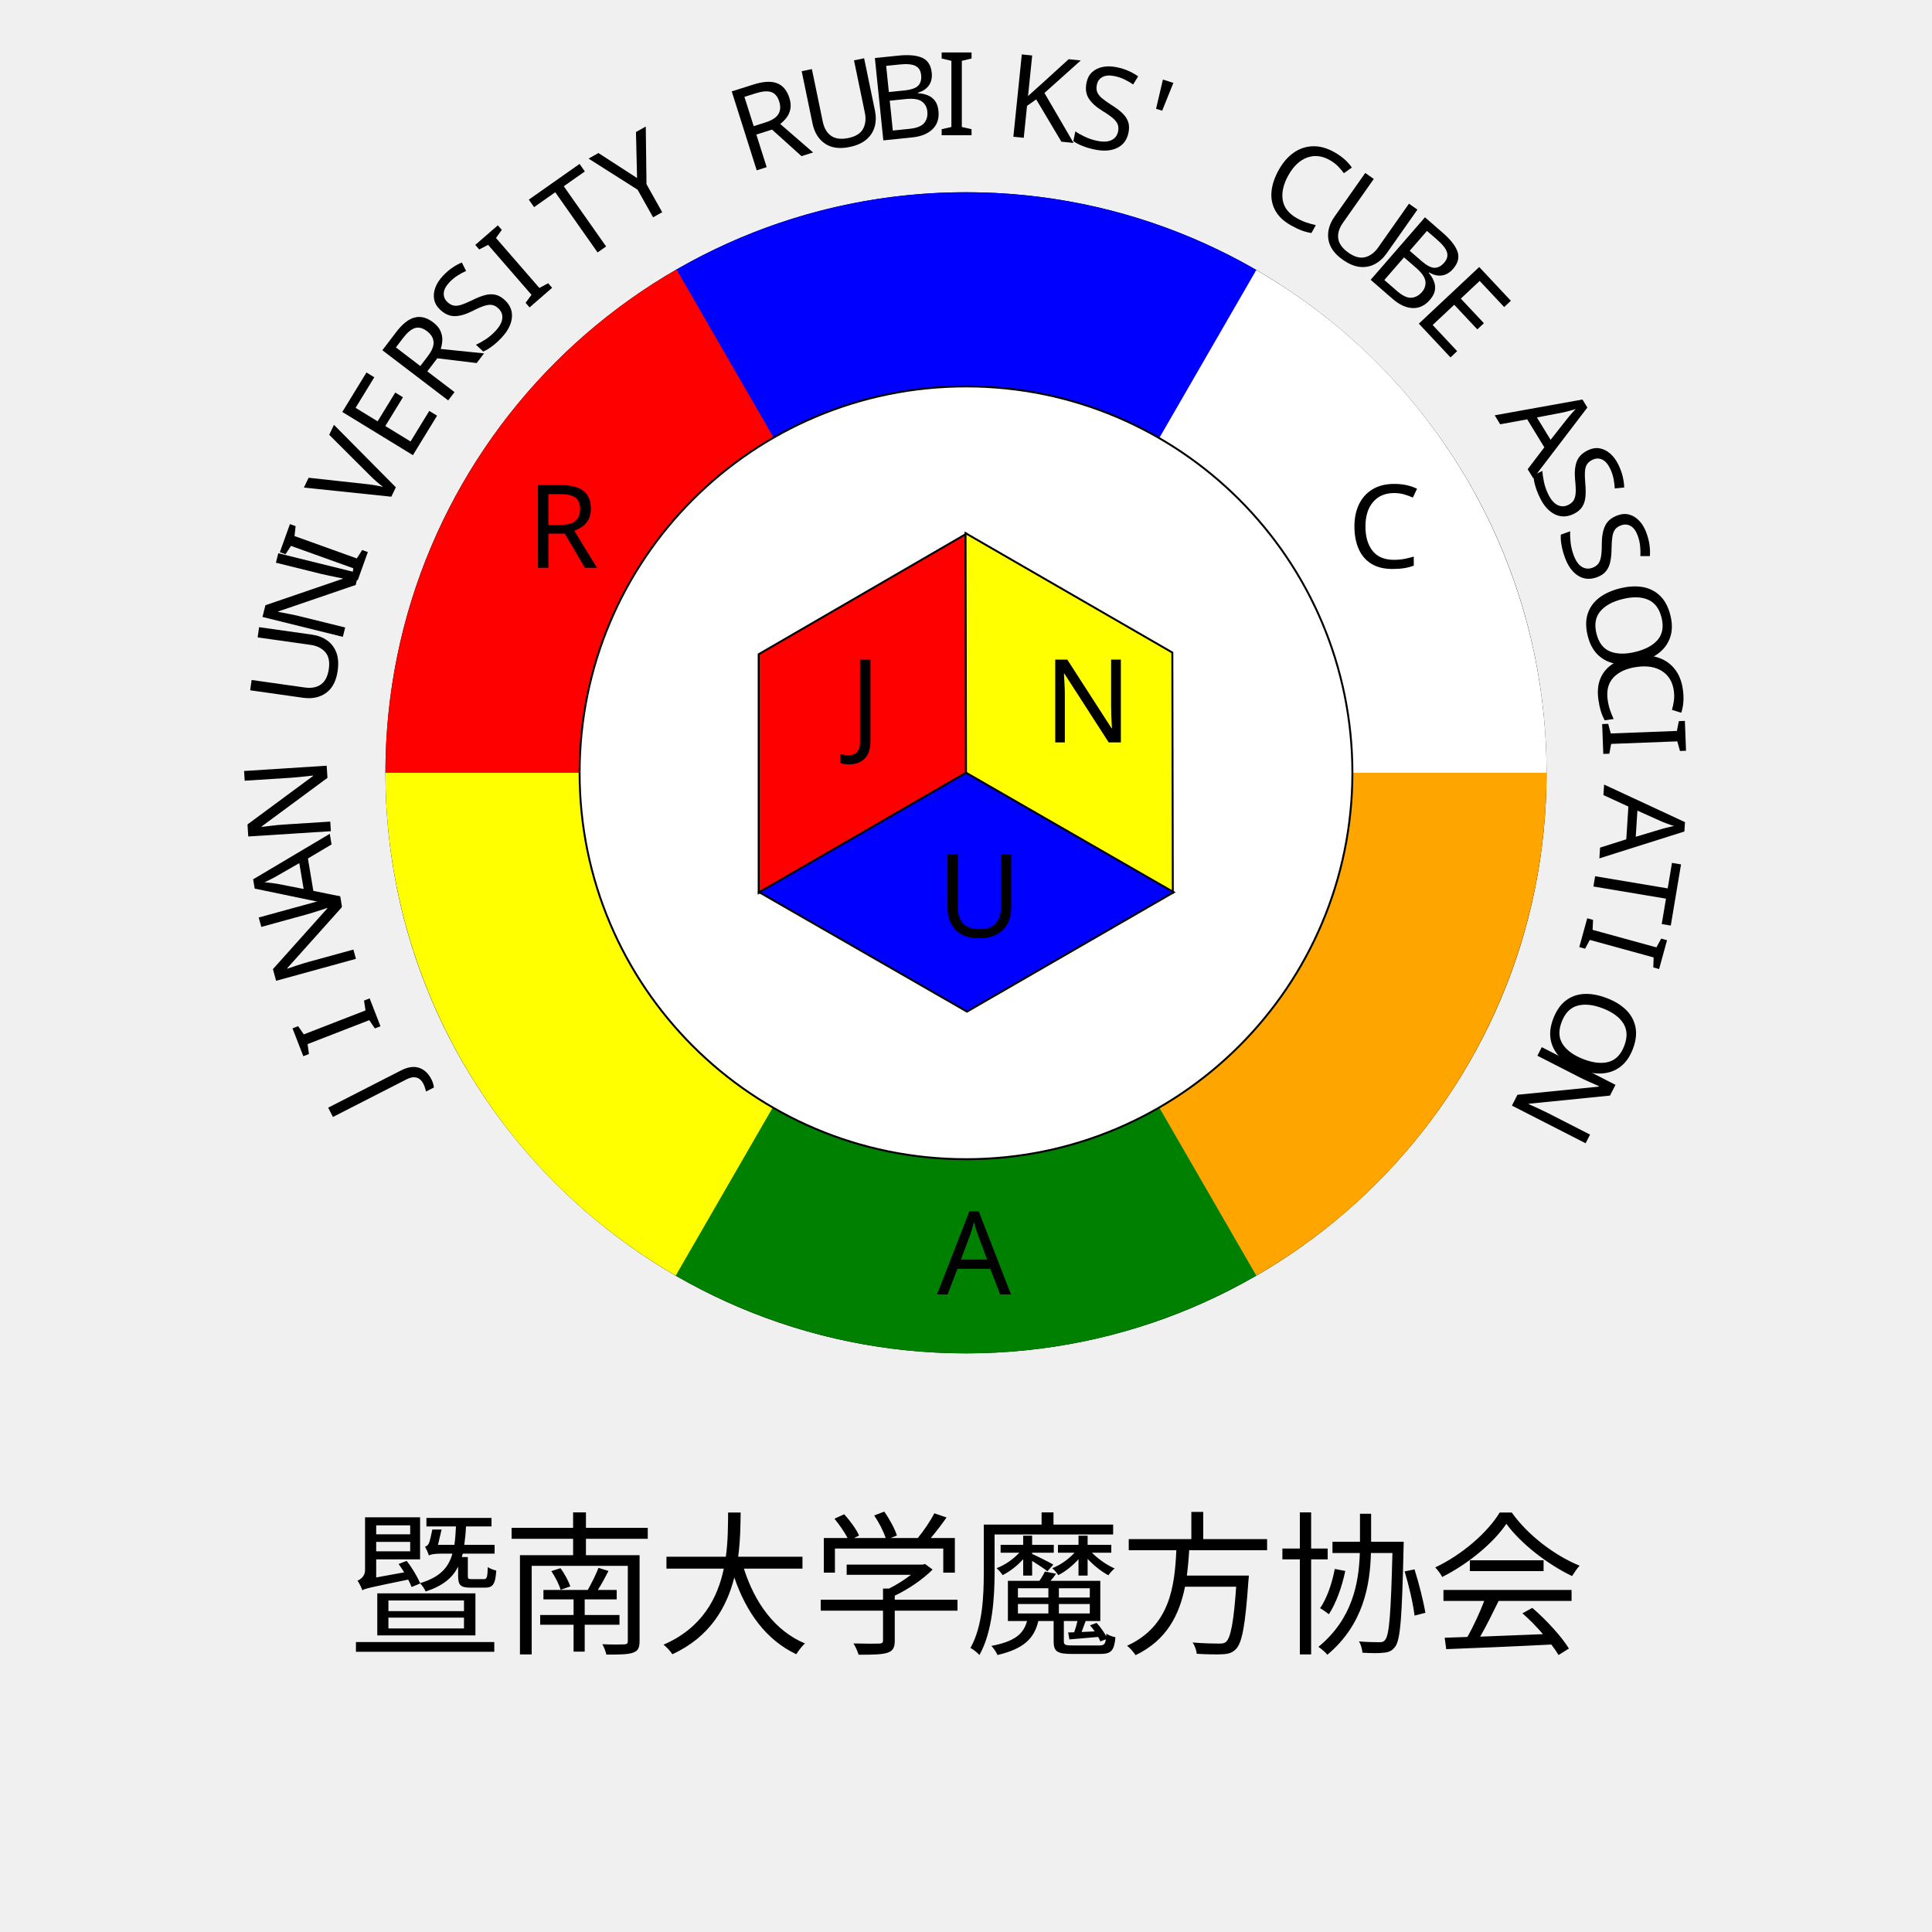
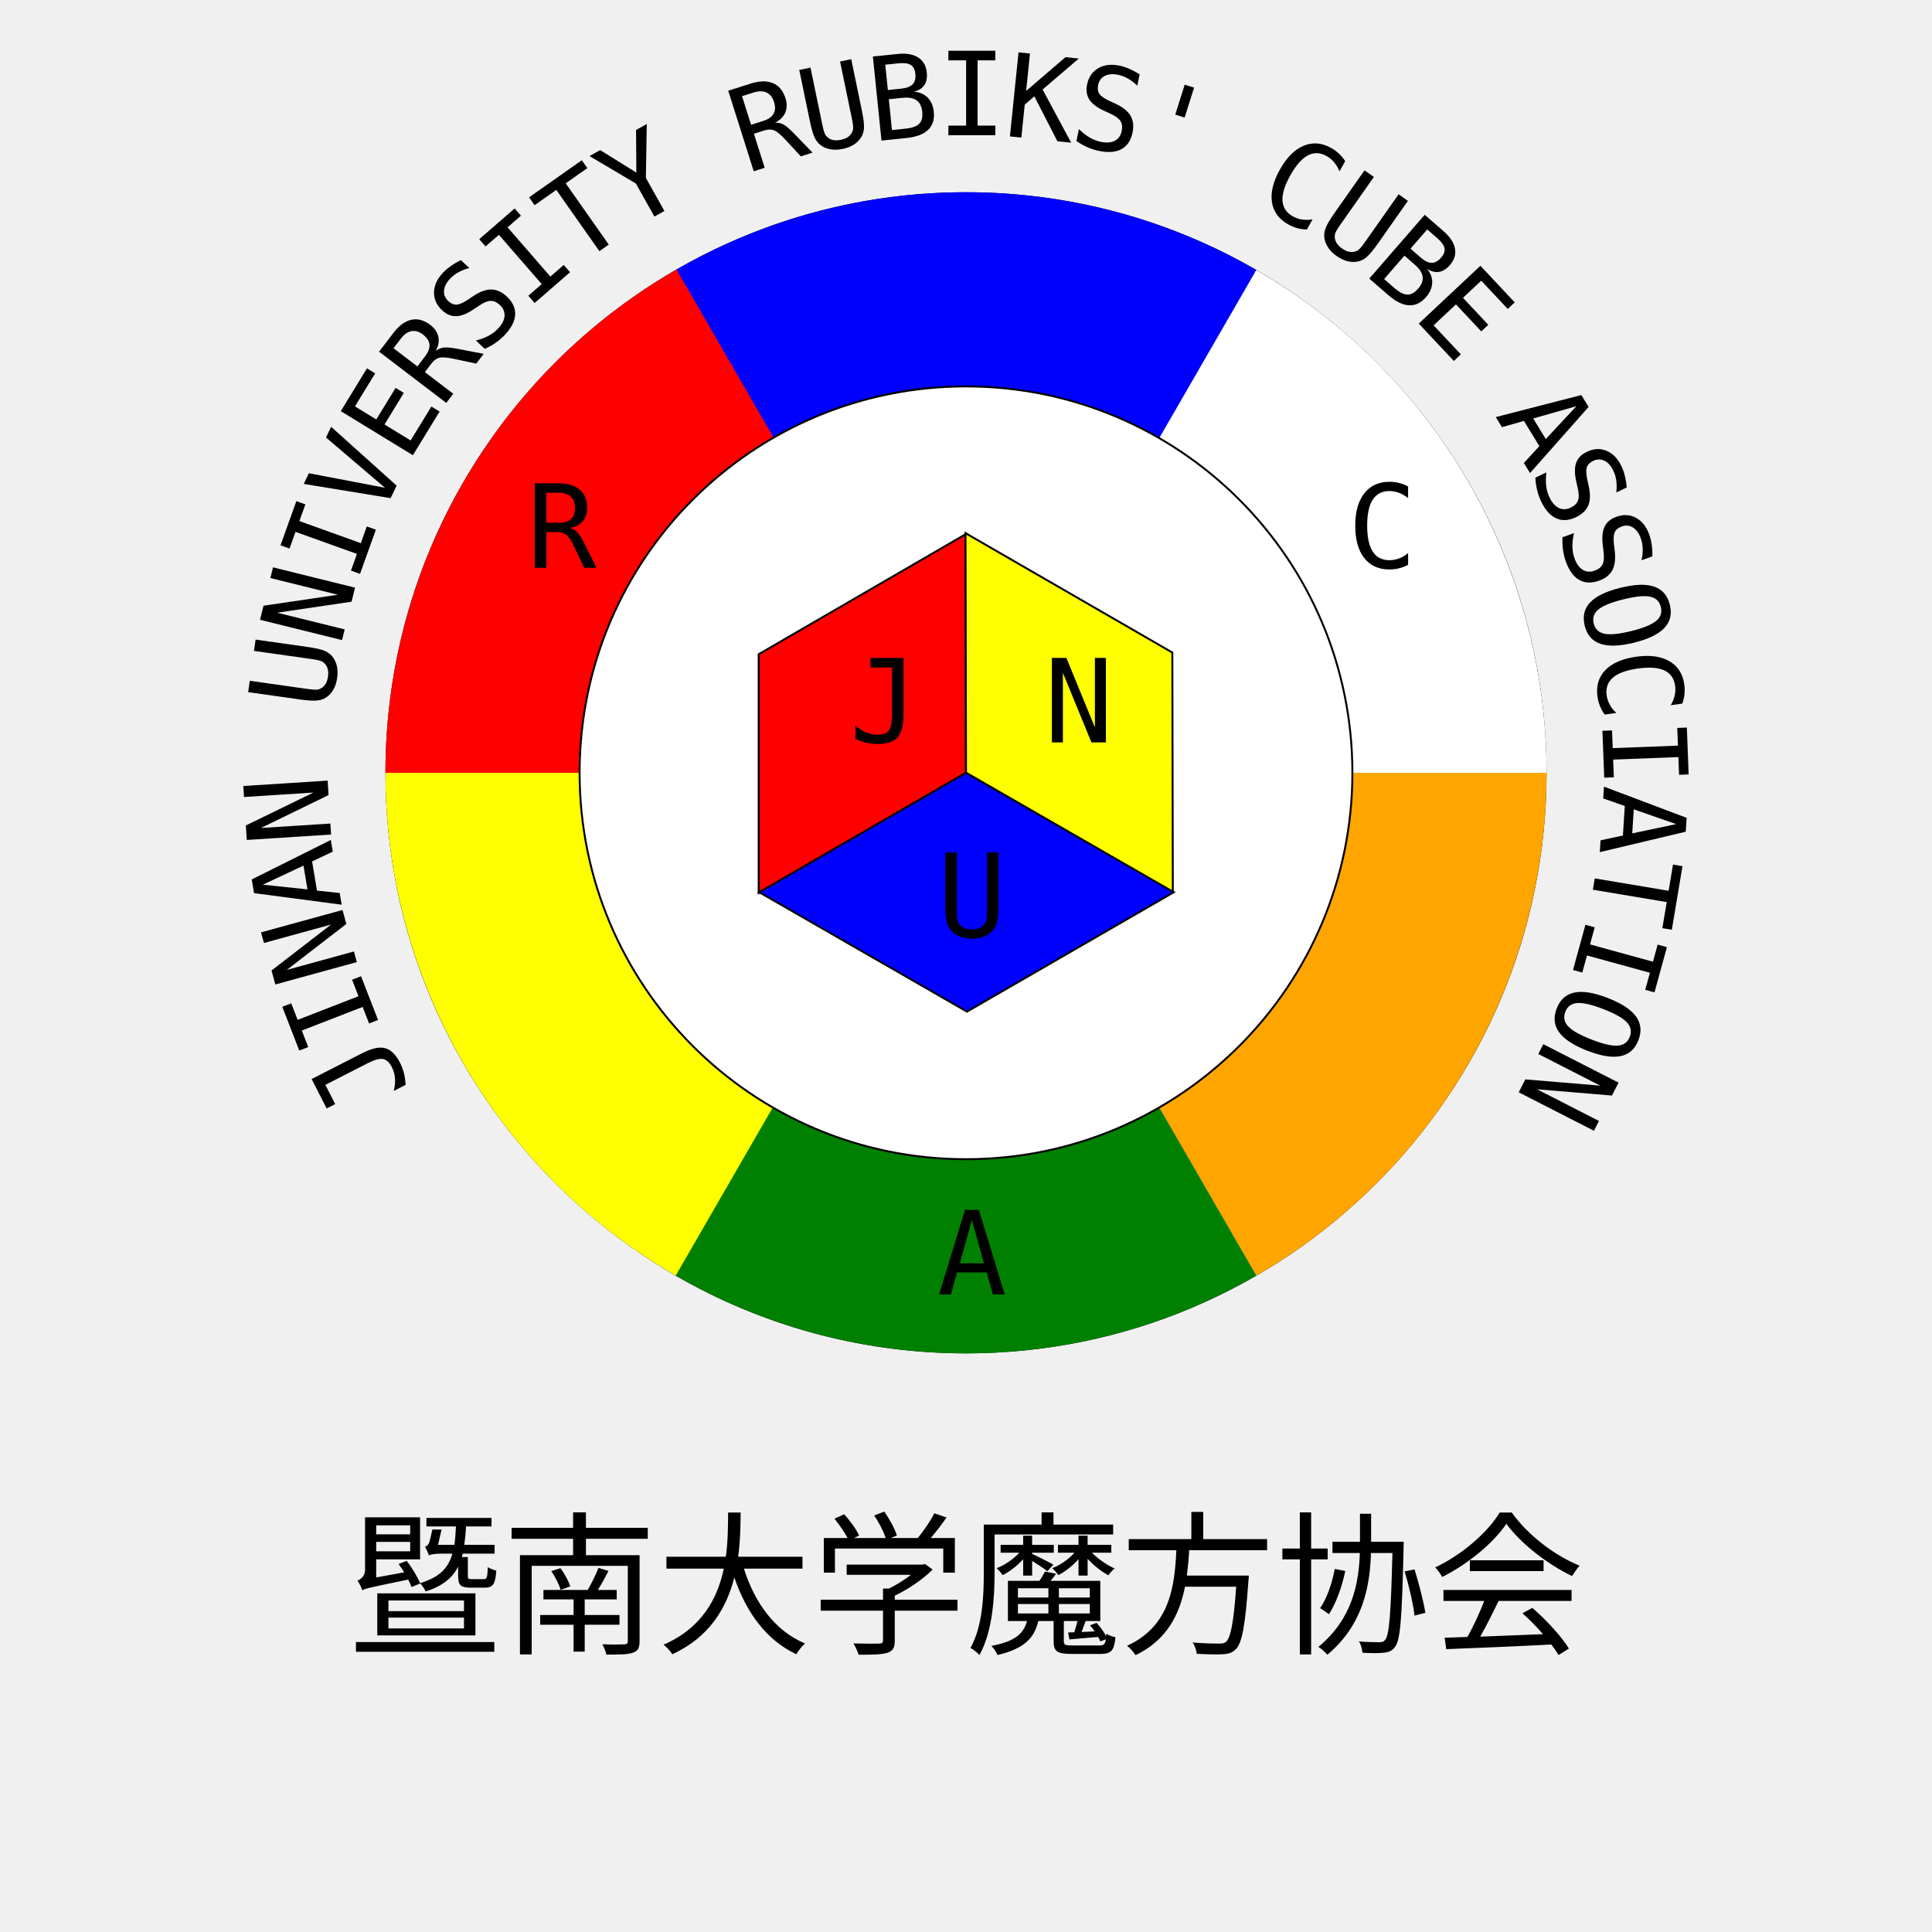
<svg xmlns="http://www.w3.org/2000/svg" version="1.1" viewBox="0 0 1000 1000">
  <circle cx="500" cy="400" r="300" fill="white" stroke="black" />
  <path d="M500 400 L500 100 A300 300 0 0 0 240.192 250" fill="blue" stroke="blue" transform="rotate(30 500 400)" />
  <path d="M500 400 L500 100 A300 300 0 0 0 240.192 250" fill="white" stroke="white" transform="rotate(90 500 400)" />
  <path d="M500 400 L500 100 A300 300 0 0 0 240.192 250" fill="orange" stroke="orange" transform="rotate(150 500 400)" />
  <path d="M500 400 L500 100 A300 300 0 0 0 240.192 250" fill="green" stroke="green" transform="rotate(210 500 400)" />
  <path d="M500 400 L500 100 A300 300 0 0 0 240.192 250" fill="yellow" stroke="yellow" transform="rotate(270 500 400)" />
  <path d="M500 400 L500 100 A300 300 0 0 0 240.192 250" fill="red" stroke="red" transform="rotate(330 500 400)" />
  <circle cx="500" cy="400" r="200" fill="white" stroke="black" />
-   <text x="272.606" y="293.907" font-family="Ubuntu Mono" font-size="60">R</text>
-   <text x="697.394" y="293.907" font-family="Ubuntu Mono" font-size="60">C</text>
-   <text x="485" y="670" font-family="Ubuntu Mono" font-size="60">A</text>
+   <text x="272.606" y="293.907" font-family="Ubuntu Mono, monospace" font-size="60">R</text>
+   <text x="697.394" y="293.907" font-family="Ubuntu Mono, monospace" font-size="60">C</text>
+   <text x="485" y="670" font-family="Ubuntu Mono, monospace" font-size="60">A</text>
  <polygon points="500,276.393 500,400 392.696,462.235 392.696,338.629" fill="red" stroke="black" />
  <polygon points="500,276.393 500,400 392.696,462.235 392.696,338.629" fill="yellow" stroke="black" transform="rotate(120 500 400)" />
  <polygon points="500,276.393 500,400 392.696,462.235 392.696,338.629" fill="blue" stroke="black" transform="rotate(240 500 400)" />
-   <text x="439.624" y="384.255" font-family="Ubuntu Mono" font-size="60">J</text>
-   <text x="540.376" y="384.255" font-family="Ubuntu Mono" font-size="60">N</text>
-   <text x="485" y="485" font-family="Ubuntu Mono" font-size="60">U</text>
-   <text x="485" y="70" font-family="Ubuntu Mono" font-size="60" transform="rotate(-117.0732 500 400)">J</text>
-   <text x="485" y="70" font-family="Ubuntu Mono" font-size="60" transform="rotate(-111.2195 500 400)">I</text>
-   <text x="485" y="70" font-family="Ubuntu Mono" font-size="60" transform="rotate(-105.3659 500 400)">N</text>
-   <text x="485" y="70" font-family="Ubuntu Mono" font-size="60" transform="rotate(-99.5122 500 400)">A</text>
-   <text x="485" y="70" font-family="Ubuntu Mono" font-size="60" transform="rotate(-93.65854 500 400)">N</text>
-   <text x="485" y="70" font-family="Ubuntu Mono" font-size="60" transform="rotate(-87.80488 500 400)"> </text>
-   <text x="485" y="70" font-family="Ubuntu Mono" font-size="60" transform="rotate(-81.95122 500 400)">U</text>
-   <text x="485" y="70" font-family="Ubuntu Mono" font-size="60" transform="rotate(-76.09756 500 400)">N</text>
-   <text x="485" y="70" font-family="Ubuntu Mono" font-size="60" transform="rotate(-70.2439 500 400)">I</text>
-   <text x="485" y="70" font-family="Ubuntu Mono" font-size="60" transform="rotate(-64.39024 500 400)">V</text>
-   <text x="485" y="70" font-family="Ubuntu Mono" font-size="60" transform="rotate(-58.53659 500 400)">E</text>
-   <text x="485" y="70" font-family="Ubuntu Mono" font-size="60" transform="rotate(-52.68293 500 400)">R</text>
-   <text x="485" y="70" font-family="Ubuntu Mono" font-size="60" transform="rotate(-46.82927 500 400)">S</text>
-   <text x="485" y="70" font-family="Ubuntu Mono" font-size="60" transform="rotate(-40.97561 500 400)">I</text>
-   <text x="485" y="70" font-family="Ubuntu Mono" font-size="60" transform="rotate(-35.12195 500 400)">T</text>
-   <text x="485" y="70" font-family="Ubuntu Mono" font-size="60" transform="rotate(-29.26829 500 400)">Y</text>
-   <text x="485" y="70" font-family="Ubuntu Mono" font-size="60" transform="rotate(-23.41463 500 400)"> </text>
-   <text x="485" y="70" font-family="Ubuntu Mono" font-size="60" transform="rotate(-17.56098 500 400)">R</text>
-   <text x="485" y="70" font-family="Ubuntu Mono" font-size="60" transform="rotate(-11.70732 500 400)">U</text>
-   <text x="485" y="70" font-family="Ubuntu Mono" font-size="60" transform="rotate(-5.853659 500 400)">B</text>
-   <text x="485" y="70" font-family="Ubuntu Mono" font-size="60" transform="rotate(0 500 400)">I</text>
-   <text x="485" y="70" font-family="Ubuntu Mono" font-size="60" transform="rotate(5.853659 500 400)">K</text>
-   <text x="485" y="70" font-family="Ubuntu Mono" font-size="60" transform="rotate(11.70732 500 400)">S</text>
-   <text x="485" y="70" font-family="Ubuntu Mono" font-size="60" transform="rotate(17.56098 500 400)">'</text>
-   <text x="485" y="70" font-family="Ubuntu Mono" font-size="60" transform="rotate(23.41463 500 400)"> </text>
-   <text x="485" y="70" font-family="Ubuntu Mono" font-size="60" transform="rotate(29.26829 500 400)">C</text>
-   <text x="485" y="70" font-family="Ubuntu Mono" font-size="60" transform="rotate(35.12195 500 400)">U</text>
-   <text x="485" y="70" font-family="Ubuntu Mono" font-size="60" transform="rotate(40.97561 500 400)">B</text>
-   <text x="485" y="70" font-family="Ubuntu Mono" font-size="60" transform="rotate(46.82927 500 400)">E</text>
-   <text x="485" y="70" font-family="Ubuntu Mono" font-size="60" transform="rotate(52.68293 500 400)"> </text>
-   <text x="485" y="70" font-family="Ubuntu Mono" font-size="60" transform="rotate(58.53659 500 400)">A</text>
-   <text x="485" y="70" font-family="Ubuntu Mono" font-size="60" transform="rotate(64.39024 500 400)">S</text>
-   <text x="485" y="70" font-family="Ubuntu Mono" font-size="60" transform="rotate(70.2439 500 400)">S</text>
-   <text x="485" y="70" font-family="Ubuntu Mono" font-size="60" transform="rotate(76.09756 500 400)">O</text>
-   <text x="485" y="70" font-family="Ubuntu Mono" font-size="60" transform="rotate(81.95122 500 400)">C</text>
-   <text x="485" y="70" font-family="Ubuntu Mono" font-size="60" transform="rotate(87.80488 500 400)">I</text>
-   <text x="485" y="70" font-family="Ubuntu Mono" font-size="60" transform="rotate(93.65854 500 400)">A</text>
-   <text x="485" y="70" font-family="Ubuntu Mono" font-size="60" transform="rotate(99.5122 500 400)">T</text>
-   <text x="485" y="70" font-family="Ubuntu Mono" font-size="60" transform="rotate(105.3659 500 400)">I</text>
-   <text x="485" y="70" font-family="Ubuntu Mono" font-size="60" transform="rotate(111.2195 500 400)">O</text>
-   <text x="485" y="70" font-family="Ubuntu Mono" font-size="60" transform="rotate(117.0732 500 400)">N</text>
+   <text x="439.624" y="384.255" font-family="Ubuntu Mono, monospace" font-size="60">J</text>
+   <text x="540.376" y="384.255" font-family="Ubuntu Mono, monospace" font-size="60">N</text>
+   <text x="485" y="485" font-family="Ubuntu Mono, monospace" font-size="60">U</text>
+   <text x="485" y="70" font-family="Ubuntu Mono, monospace" font-size="60" transform="rotate(-117.0732 500 400)">J</text>
+   <text x="485" y="70" font-family="Ubuntu Mono, monospace" font-size="60" transform="rotate(-111.2195 500 400)">I</text>
+   <text x="485" y="70" font-family="Ubuntu Mono, monospace" font-size="60" transform="rotate(-105.3659 500 400)">N</text>
+   <text x="485" y="70" font-family="Ubuntu Mono, monospace" font-size="60" transform="rotate(-99.5122 500 400)">A</text>
+   <text x="485" y="70" font-family="Ubuntu Mono, monospace" font-size="60" transform="rotate(-93.65854 500 400)">N</text>
+   <text x="485" y="70" font-family="Ubuntu Mono, monospace" font-size="60" transform="rotate(-87.80488 500 400)"> </text>
+   <text x="485" y="70" font-family="Ubuntu Mono, monospace" font-size="60" transform="rotate(-81.95122 500 400)">U</text>
+   <text x="485" y="70" font-family="Ubuntu Mono, monospace" font-size="60" transform="rotate(-76.09756 500 400)">N</text>
+   <text x="485" y="70" font-family="Ubuntu Mono, monospace" font-size="60" transform="rotate(-70.2439 500 400)">I</text>
+   <text x="485" y="70" font-family="Ubuntu Mono, monospace" font-size="60" transform="rotate(-64.39024 500 400)">V</text>
+   <text x="485" y="70" font-family="Ubuntu Mono, monospace" font-size="60" transform="rotate(-58.53659 500 400)">E</text>
+   <text x="485" y="70" font-family="Ubuntu Mono, monospace" font-size="60" transform="rotate(-52.68293 500 400)">R</text>
+   <text x="485" y="70" font-family="Ubuntu Mono, monospace" font-size="60" transform="rotate(-46.82927 500 400)">S</text>
+   <text x="485" y="70" font-family="Ubuntu Mono, monospace" font-size="60" transform="rotate(-40.97561 500 400)">I</text>
+   <text x="485" y="70" font-family="Ubuntu Mono, monospace" font-size="60" transform="rotate(-35.12195 500 400)">T</text>
+   <text x="485" y="70" font-family="Ubuntu Mono, monospace" font-size="60" transform="rotate(-29.26829 500 400)">Y</text>
+   <text x="485" y="70" font-family="Ubuntu Mono, monospace" font-size="60" transform="rotate(-23.41463 500 400)"> </text>
+   <text x="485" y="70" font-family="Ubuntu Mono, monospace" font-size="60" transform="rotate(-17.56098 500 400)">R</text>
+   <text x="485" y="70" font-family="Ubuntu Mono, monospace" font-size="60" transform="rotate(-11.70732 500 400)">U</text>
+   <text x="485" y="70" font-family="Ubuntu Mono, monospace" font-size="60" transform="rotate(-5.853659 500 400)">B</text>
+   <text x="485" y="70" font-family="Ubuntu Mono, monospace" font-size="60" transform="rotate(0 500 400)">I</text>
+   <text x="485" y="70" font-family="Ubuntu Mono, monospace" font-size="60" transform="rotate(5.853659 500 400)">K</text>
+   <text x="485" y="70" font-family="Ubuntu Mono, monospace" font-size="60" transform="rotate(11.70732 500 400)">S</text>
+   <text x="485" y="70" font-family="Ubuntu Mono, monospace" font-size="60" transform="rotate(17.56098 500 400)">'</text>
+   <text x="485" y="70" font-family="Ubuntu Mono, monospace" font-size="60" transform="rotate(23.41463 500 400)"> </text>
+   <text x="485" y="70" font-family="Ubuntu Mono, monospace" font-size="60" transform="rotate(29.26829 500 400)">C</text>
+   <text x="485" y="70" font-family="Ubuntu Mono, monospace" font-size="60" transform="rotate(35.12195 500 400)">U</text>
+   <text x="485" y="70" font-family="Ubuntu Mono, monospace" font-size="60" transform="rotate(40.97561 500 400)">B</text>
+   <text x="485" y="70" font-family="Ubuntu Mono, monospace" font-size="60" transform="rotate(46.82927 500 400)">E</text>
+   <text x="485" y="70" font-family="Ubuntu Mono, monospace" font-size="60" transform="rotate(52.68293 500 400)"> </text>
+   <text x="485" y="70" font-family="Ubuntu Mono, monospace" font-size="60" transform="rotate(58.53659 500 400)">A</text>
+   <text x="485" y="70" font-family="Ubuntu Mono, monospace" font-size="60" transform="rotate(64.39024 500 400)">S</text>
+   <text x="485" y="70" font-family="Ubuntu Mono, monospace" font-size="60" transform="rotate(70.2439 500 400)">S</text>
+   <text x="485" y="70" font-family="Ubuntu Mono, monospace" font-size="60" transform="rotate(76.09756 500 400)">O</text>
+   <text x="485" y="70" font-family="Ubuntu Mono, monospace" font-size="60" transform="rotate(81.95122 500 400)">C</text>
+   <text x="485" y="70" font-family="Ubuntu Mono, monospace" font-size="60" transform="rotate(87.80488 500 400)">I</text>
+   <text x="485" y="70" font-family="Ubuntu Mono, monospace" font-size="60" transform="rotate(93.65854 500 400)">A</text>
+   <text x="485" y="70" font-family="Ubuntu Mono, monospace" font-size="60" transform="rotate(99.5122 500 400)">T</text>
+   <text x="485" y="70" font-family="Ubuntu Mono, monospace" font-size="60" transform="rotate(105.3659 500 400)">I</text>
+   <text x="485" y="70" font-family="Ubuntu Mono, monospace" font-size="60" transform="rotate(111.2195 500 400)">O</text>
+   <text x="485" y="70" font-family="Ubuntu Mono, monospace" font-size="60" transform="rotate(117.0732 500 400)">N</text>
  <text x="180" y="850" font-family="Simsun" font-size="80">暨南大学魔方协会</text>
</svg>
